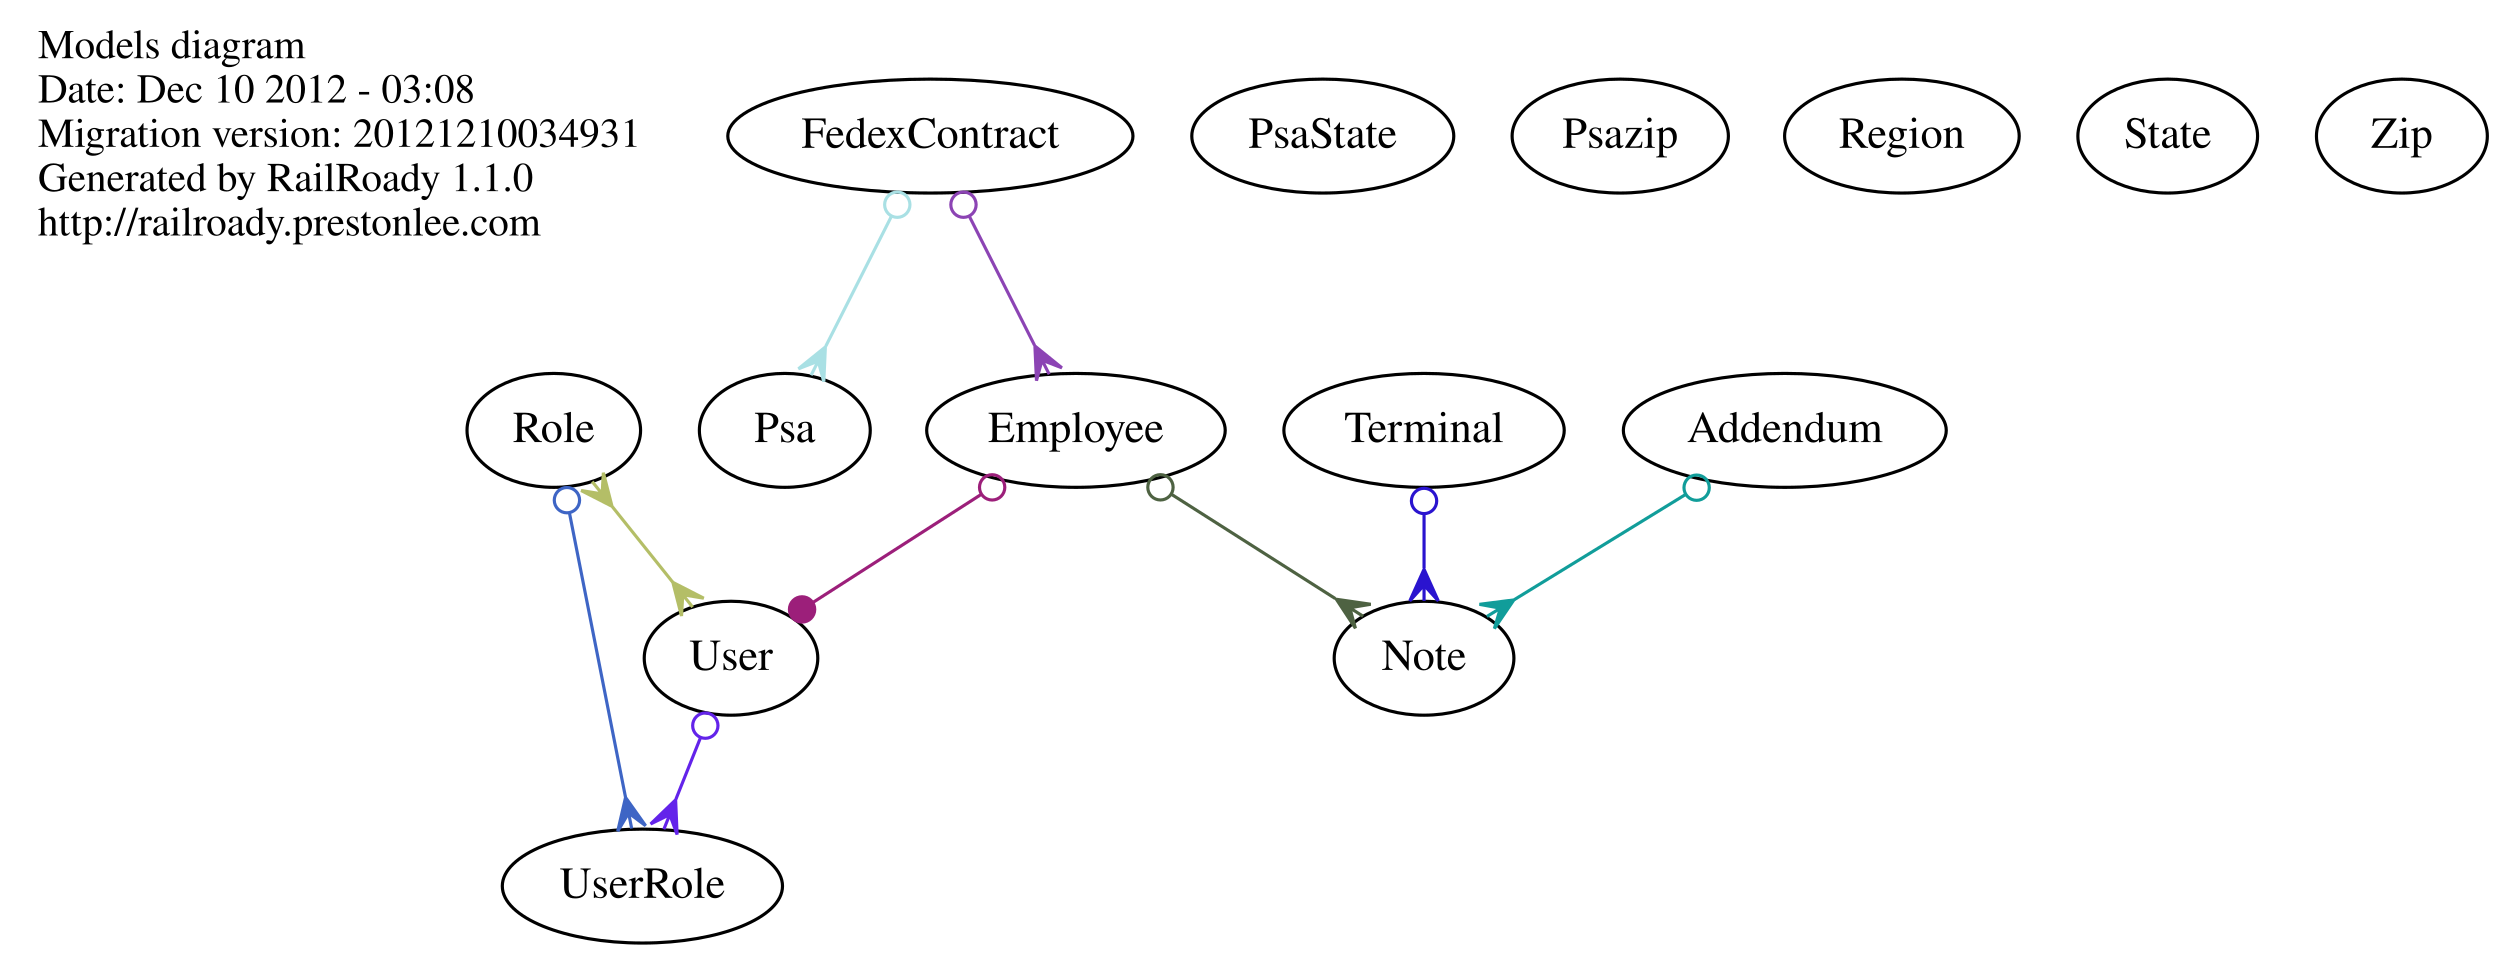
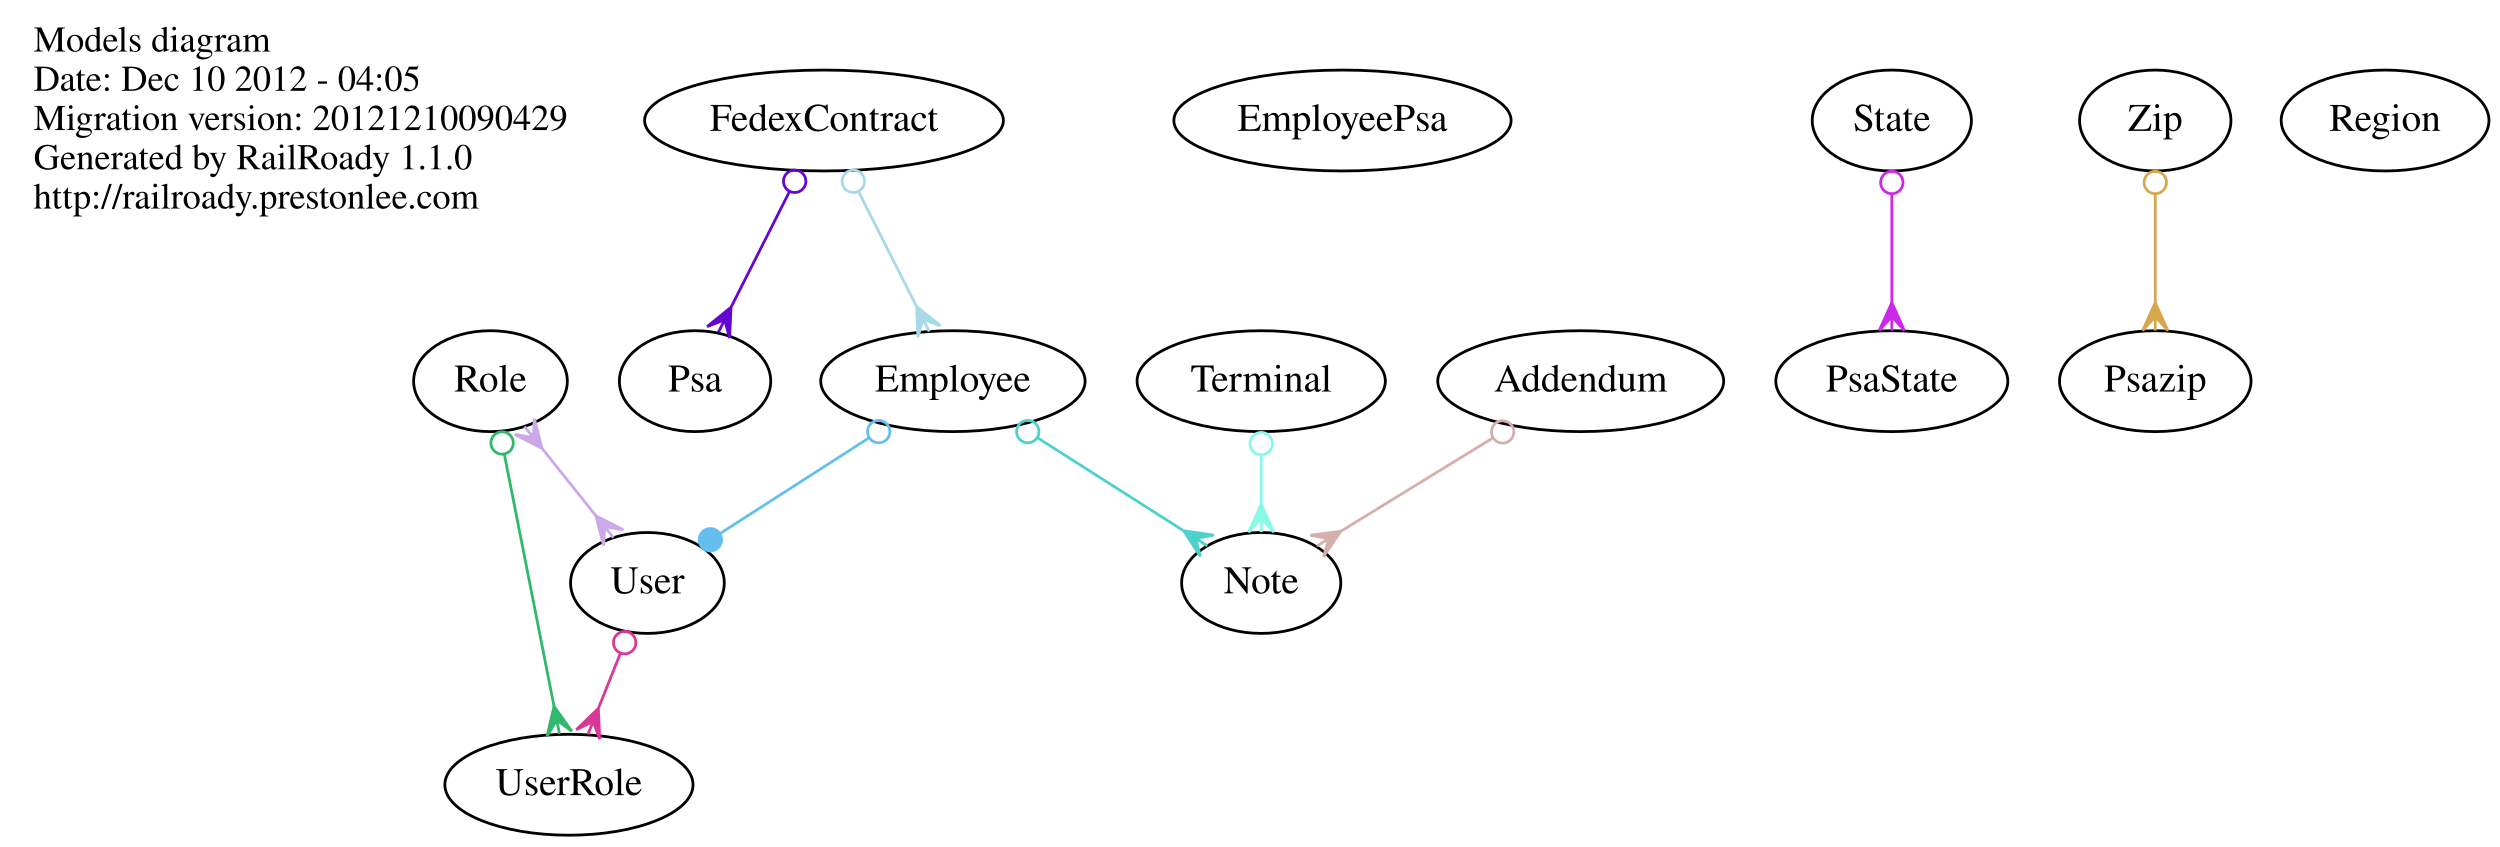
- <svg xmlns="http://www.w3.org/2000/svg" width="790pt" height="302pt" viewBox="0.00 0.00 790.00 302.00">
+ <svg xmlns="http://www.w3.org/2000/svg" width="892pt" height="302pt" viewBox="0.00 0.00 892.00 302.00">
  <g id="graph0" class="graph" transform="scale(1 1) rotate(0) translate(4 298)">
-     <polygon fill="white" stroke="white" points="-4,5 -4,-298 787,-298 787,5 -4,5" />
+     <polygon fill="white" stroke="white" points="-4,5 -4,-298 889,-298 889,5 -4,5" />
    <g id="node1" class="node">
      <text text-anchor="start" x="8" y="-279.6" font-family="Times,serif" font-size="13.00">Models diagram</text>
-       <text text-anchor="start" x="8" y="-265.6" font-family="Times,serif" font-size="13.00">Date: Dec 10 2012 - 03:08</text>
-       <text text-anchor="start" x="8" y="-251.6" font-family="Times,serif" font-size="13.00">Migration version: 20121210034931</text>
+       <text text-anchor="start" x="8" y="-265.6" font-family="Times,serif" font-size="13.00">Date: Dec 10 2012 - 04:05</text>
+       <text text-anchor="start" x="8" y="-251.6" font-family="Times,serif" font-size="13.00">Migration version: 20121210090429</text>
      <text text-anchor="start" x="8" y="-237.6" font-family="Times,serif" font-size="13.00">Generated by RailRoady 1.1.0</text>
      <text text-anchor="start" x="8" y="-223.6" font-family="Times,serif" font-size="13.00">http://railroady.prestonlee.com</text>
    </g>
    <g id="node2" class="node">
      <ellipse fill="none" stroke="black" cx="560" cy="-162" rx="51.019" ry="18" />
      <text text-anchor="middle" x="560" y="-158.3" font-family="Times,serif" font-size="14.00">Addendum</text>
    </g>
-     <g id="node5" class="node">
+     <g id="node6" class="node">
      <ellipse fill="none" stroke="black" cx="446" cy="-90" rx="28.395" ry="18" />
      <text text-anchor="middle" x="446" y="-86.3" font-family="Times,serif" font-size="14.00">Note</text>
    </g>
    <g id="edge1" class="edge">
-       <path fill="none" stroke="#119d9a" d="M528.693,-141.777C511.764,-131.381 491.01,-118.638 474.529,-108.518" />
-       <ellipse fill="none" stroke="#119d9a" cx="532.135" cy="-143.89" rx="4" ry="4" />
-       <polygon fill="#119d9a" stroke="#119d9a" points="474.386,-108.43 468.219,-99.363 470.125,-105.814 465.864,-103.197 465.864,-103.197 465.864,-103.197 470.125,-105.814 463.51,-107.032 474.386,-108.43 474.386,-108.43" />
+       <path fill="none" stroke="#d5afac" d="M528.693,-141.777C511.764,-131.381 491.01,-118.638 474.529,-108.518" />
+       <ellipse fill="none" stroke="#d5afac" cx="532.135" cy="-143.89" rx="4" ry="4" />
+       <polygon fill="#d5afac" stroke="#d5afac" points="474.386,-108.43 468.219,-99.363 470.125,-105.814 465.864,-103.197 465.864,-103.197 465.864,-103.197 470.125,-105.814 463.51,-107.032 474.386,-108.43 474.386,-108.43" />
    </g>
    <g id="node3" class="node">
      <ellipse fill="none" stroke="black" cx="336" cy="-162" rx="47.169" ry="18" />
      <text text-anchor="middle" x="336" y="-158.3" font-family="Times,serif" font-size="14.00">Employee</text>
    </g>
    <g id="edge2" class="edge">
-       <path fill="none" stroke="#4e6242" d="M366.191,-141.788C382.346,-131.507 402.115,-118.927 417.936,-108.859" />
-       <ellipse fill="none" stroke="#4e6242" cx="362.703" cy="-144.007" rx="4" ry="4" />
-       <polygon fill="#4e6242" stroke="#4e6242" points="418.301,-108.627 429.153,-107.055 422.519,-105.943 426.737,-103.258 426.737,-103.258 426.737,-103.258 422.519,-105.943 424.321,-99.462 418.301,-108.627 418.301,-108.627" />
+       <path fill="none" stroke="#4dd1cd" d="M366.191,-141.788C382.346,-131.507 402.115,-118.927 417.936,-108.859" />
+       <ellipse fill="none" stroke="#4dd1cd" cx="362.703" cy="-144.007" rx="4" ry="4" />
+       <polygon fill="#4dd1cd" stroke="#4dd1cd" points="418.301,-108.627 429.153,-107.055 422.519,-105.943 426.737,-103.258 426.737,-103.258 426.737,-103.258 422.519,-105.943 424.321,-99.462 418.301,-108.627 418.301,-108.627" />
    </g>
    <g id="node13" class="node">
      <ellipse fill="none" stroke="black" cx="227" cy="-90" rx="27.422" ry="18" />
      <text text-anchor="middle" x="227" y="-86.3" font-family="Times,serif" font-size="14.00">User</text>
    </g>
    <g id="edge3" class="edge">
-       <path fill="none" stroke="#9c1f7a" d="M306.084,-141.788C289.477,-131.123 269.016,-117.983 253.068,-107.741" />
-       <ellipse fill="none" stroke="#9c1f7a" cx="309.518" cy="-143.993" rx="4" ry="4" />
-       <ellipse fill="#9c1f7a" stroke="#9c1f7a" cx="249.453" cy="-105.42" rx="4" ry="4" />
+       <path fill="none" stroke="#64bfef" d="M306.084,-141.788C289.477,-131.123 269.016,-117.983 253.068,-107.741" />
+       <ellipse fill="none" stroke="#64bfef" cx="309.518" cy="-143.993" rx="4" ry="4" />
+       <ellipse fill="#64bfef" stroke="#64bfef" cx="249.453" cy="-105.42" rx="4" ry="4" />
    </g>
    <g id="node4" class="node">
+       <ellipse fill="none" stroke="black" cx="475" cy="-255" rx="60.167" ry="18" />
+       <text text-anchor="middle" x="475" y="-251.3" font-family="Times,serif" font-size="14.00">EmployeePsa</text>
+     </g>
+     <g id="node5" class="node">
      <ellipse fill="none" stroke="black" cx="290" cy="-255" rx="64.017" ry="18" />
      <text text-anchor="middle" x="290" y="-251.3" font-family="Times,serif" font-size="14.00">FedexContract</text>
    </g>
    <g id="edge4" class="edge">
-       <path fill="none" stroke="#8c44b4" d="M302.365,-229.538C308.715,-216.976 316.452,-201.672 322.903,-188.909" />
-       <ellipse fill="none" stroke="#8c44b4" cx="300.457" cy="-233.314" rx="4" ry="4" />
-       <polygon fill="#8c44b4" stroke="#8c44b4" points="323.031,-188.657 331.558,-181.762 325.286,-184.194 327.542,-179.732 327.542,-179.732 327.542,-179.732 325.286,-184.194 323.526,-177.702 323.031,-188.657 323.031,-188.657" />
+       <path fill="none" stroke="#a8d9e6" d="M302.365,-229.538C308.715,-216.976 316.452,-201.672 322.903,-188.909" />
+       <ellipse fill="none" stroke="#a8d9e6" cx="300.457" cy="-233.314" rx="4" ry="4" />
+       <polygon fill="#a8d9e6" stroke="#a8d9e6" points="323.031,-188.657 331.558,-181.762 325.286,-184.194 327.542,-179.732 327.542,-179.732 327.542,-179.732 325.286,-184.194 323.526,-177.702 323.031,-188.657 323.031,-188.657" />
    </g>
-     <g id="node6" class="node">
+     <g id="node16" class="node">
      <ellipse fill="none" stroke="black" cx="244" cy="-162" rx="27" ry="18" />
      <text text-anchor="middle" x="244" y="-158.3" font-family="Times,serif" font-size="14.00">Psa</text>
    </g>
    <g id="edge5" class="edge">
-       <path fill="none" stroke="#a9e0e4" d="M277.61,-229.489C271.217,-216.842 263.423,-201.423 256.95,-188.619" />
-       <ellipse fill="none" stroke="#a9e0e4" cx="279.543" cy="-233.314" rx="4" ry="4" />
-       <polygon fill="#a9e0e4" stroke="#a9e0e4" points="256.815,-188.351 256.32,-177.397 254.559,-183.889 252.304,-179.427 252.304,-179.427 252.304,-179.427 254.559,-183.889 248.288,-181.457 256.815,-188.351 256.815,-188.351" />
+       <path fill="none" stroke="#6405d3" d="M277.61,-229.489C271.217,-216.842 263.423,-201.423 256.95,-188.619" />
+       <ellipse fill="none" stroke="#6405d3" cx="279.543" cy="-233.314" rx="4" ry="4" />
+       <polygon fill="#6405d3" stroke="#6405d3" points="256.815,-188.351 256.32,-177.397 254.559,-183.889 252.304,-179.427 252.304,-179.427 252.304,-179.427 254.559,-183.889 248.288,-181.457 256.815,-188.351 256.815,-188.351" />
    </g>
    <g id="node7" class="node">
-       <ellipse fill="none" stroke="black" cx="414" cy="-255" rx="41.394" ry="18" />
-       <text text-anchor="middle" x="414" y="-251.3" font-family="Times,serif" font-size="14.00">PsaState</text>
+       <ellipse fill="none" stroke="black" cx="671" cy="-162" rx="41.394" ry="18" />
+       <text text-anchor="middle" x="671" y="-158.3" font-family="Times,serif" font-size="14.00">PsaState</text>
    </g>
    <g id="node8" class="node">
-       <ellipse fill="none" stroke="black" cx="508" cy="-255" rx="34.171" ry="18" />
-       <text text-anchor="middle" x="508" y="-251.3" font-family="Times,serif" font-size="14.00">Psazip</text>
+       <ellipse fill="none" stroke="black" cx="765" cy="-162" rx="34.171" ry="18" />
+       <text text-anchor="middle" x="765" y="-158.3" font-family="Times,serif" font-size="14.00">Psazip</text>
    </g>
    <g id="node9" class="node">
-       <ellipse fill="none" stroke="black" cx="597" cy="-255" rx="37.07" ry="18" />
-       <text text-anchor="middle" x="597" y="-251.3" font-family="Times,serif" font-size="14.00">Region</text>
+       <ellipse fill="none" stroke="black" cx="847" cy="-255" rx="37.07" ry="18" />
+       <text text-anchor="middle" x="847" y="-251.3" font-family="Times,serif" font-size="14.00">Region</text>
    </g>
    <g id="node10" class="node">
      <ellipse fill="none" stroke="black" cx="171" cy="-162" rx="27.422" ry="18" />
      <text text-anchor="middle" x="171" y="-158.3" font-family="Times,serif" font-size="14.00">Role</text>
    </g>
    <g id="node14" class="node">
      <ellipse fill="none" stroke="black" cx="199" cy="-18" rx="44.271" ry="18" />
      <text text-anchor="middle" x="199" y="-14.3" font-family="Times,serif" font-size="14.00">UserRole</text>
    </g>
    <g id="edge6" class="edge">
-       <path fill="none" stroke="#3e65c5" d="M175.944,-135.929C180.913,-110.725 188.55,-71.994 193.657,-46.095" />
-       <ellipse fill="none" stroke="#3e65c5" cx="175.151" cy="-139.947" rx="4" ry="4" />
-       <polygon fill="#3e65c5" stroke="#3e65c5" points="193.676,-46 200.026,-37.06 194.643,-41.095 195.611,-36.189 195.611,-36.189 195.611,-36.189 194.643,-41.095 191.196,-35.319 193.676,-46 193.676,-46" />
+       <path fill="none" stroke="#30b86c" d="M175.944,-135.929C180.913,-110.725 188.55,-71.994 193.657,-46.095" />
+       <ellipse fill="none" stroke="#30b86c" cx="175.151" cy="-139.947" rx="4" ry="4" />
+       <polygon fill="#30b86c" stroke="#30b86c" points="193.676,-46 200.026,-37.06 194.643,-41.095 195.611,-36.189 195.611,-36.189 195.611,-36.189 194.643,-41.095 191.196,-35.319 193.676,-46 193.676,-46" />
    </g>
    <g id="edge7" class="edge">
-       <path fill="none" stroke="#b4be67" d="M189.502,-137.872C195.629,-130.213 202.445,-121.694 208.567,-114.041" />
-       <polygon fill="#b4be67" stroke="#b4be67" points="189.398,-138.002 179.637,-143 186.275,-141.907 183.151,-145.811 183.151,-145.811 183.151,-145.811 186.275,-141.907 186.665,-148.622 189.398,-138.002 189.398,-138.002" />
-       <polygon fill="#b4be67" stroke="#b4be67" points="208.626,-113.968 218.386,-108.97 211.749,-110.064 214.873,-106.159 214.873,-106.159 214.873,-106.159 211.749,-110.064 211.359,-103.348 208.626,-113.968 208.626,-113.968" />
+       <path fill="none" stroke="#cba8e9" d="M189.502,-137.872C195.629,-130.213 202.445,-121.694 208.567,-114.041" />
+       <polygon fill="#cba8e9" stroke="#cba8e9" points="189.398,-138.002 179.637,-143 186.275,-141.907 183.151,-145.811 183.151,-145.811 183.151,-145.811 186.275,-141.907 186.665,-148.622 189.398,-138.002 189.398,-138.002" />
+       <polygon fill="#cba8e9" stroke="#cba8e9" points="208.626,-113.968 218.386,-108.97 211.749,-110.064 214.873,-106.159 214.873,-106.159 214.873,-106.159 211.749,-110.064 211.359,-103.348 208.626,-113.968 208.626,-113.968" />
    </g>
    <g id="node11" class="node">
-       <ellipse fill="none" stroke="black" cx="681" cy="-255" rx="28.395" ry="18" />
-       <text text-anchor="middle" x="681" y="-251.3" font-family="Times,serif" font-size="14.00">State</text>
+       <ellipse fill="none" stroke="black" cx="671" cy="-255" rx="28.395" ry="18" />
+       <text text-anchor="middle" x="671" y="-251.3" font-family="Times,serif" font-size="14.00">State</text>
+     </g>
+     <g id="edge8" class="edge">
+       <path fill="none" stroke="#cd29ea" d="M671,-228.729C671,-216.725 671,-202.362 671,-190.129" />
+       <ellipse fill="none" stroke="#cd29ea" cx="671" cy="-232.884" rx="4" ry="4" />
+       <polygon fill="#cd29ea" stroke="#cd29ea" points="671,-190.04 675.5,-180.04 671,-185.04 671,-180.04 671,-180.04 671,-180.04 671,-185.04 666.5,-180.04 671,-190.04 671,-190.04" />
    </g>
    <g id="node12" class="node">
      <ellipse fill="none" stroke="black" cx="446" cy="-162" rx="44.295" ry="18" />
      <text text-anchor="middle" x="446" y="-158.3" font-family="Times,serif" font-size="14.00">Terminal</text>
    </g>
-     <g id="edge8" class="edge">
-       <path fill="none" stroke="#2a14cf" d="M446,-135.64C446,-130.063 446,-124.132 446,-118.476" />
-       <ellipse fill="none" stroke="#2a14cf" cx="446" cy="-139.697" rx="4" ry="4" />
-       <polygon fill="#2a14cf" stroke="#2a14cf" points="446,-118.104 450.5,-108.104 446,-113.104 446,-108.104 446,-108.104 446,-108.104 446,-113.104 441.5,-108.104 446,-118.104 446,-118.104" />
+     <g id="edge9" class="edge">
+       <path fill="none" stroke="#88f8e7" d="M446,-135.64C446,-130.063 446,-124.132 446,-118.476" />
+       <ellipse fill="none" stroke="#88f8e7" cx="446" cy="-139.697" rx="4" ry="4" />
+       <polygon fill="#88f8e7" stroke="#88f8e7" points="446,-118.104 450.5,-108.104 446,-113.104 446,-108.104 446,-108.104 446,-108.104 446,-113.104 441.5,-108.104 446,-118.104 446,-118.104" />
    </g>
-     <g id="edge9" class="edge">
-       <path fill="none" stroke="#6323ea" d="M217.311,-64.778C214.818,-58.544 212.122,-51.805 209.585,-45.463" />
-       <ellipse fill="none" stroke="#6323ea" cx="218.879" cy="-68.697" rx="4" ry="4" />
-       <polygon fill="#6323ea" stroke="#6323ea" points="209.496,-45.241 209.961,-34.285 207.639,-40.599 205.782,-35.956 205.782,-35.956 205.782,-35.956 207.639,-40.599 201.604,-37.627 209.496,-45.241 209.496,-45.241" />
+     <g id="edge10" class="edge">
+       <path fill="none" stroke="#db3796" d="M217.311,-64.778C214.818,-58.544 212.122,-51.805 209.585,-45.463" />
+       <ellipse fill="none" stroke="#db3796" cx="218.879" cy="-68.697" rx="4" ry="4" />
+       <polygon fill="#db3796" stroke="#db3796" points="209.496,-45.241 209.961,-34.285 207.639,-40.599 205.782,-35.956 205.782,-35.956 205.782,-35.956 207.639,-40.599 201.604,-37.627 209.496,-45.241 209.496,-45.241" />
    </g>
    <g id="node15" class="node">
-       <ellipse fill="none" stroke="black" cx="755" cy="-255" rx="27" ry="18" />
-       <text text-anchor="middle" x="755" y="-251.3" font-family="Times,serif" font-size="14.00">Zip</text>
+       <ellipse fill="none" stroke="black" cx="765" cy="-255" rx="27" ry="18" />
+       <text text-anchor="middle" x="765" y="-251.3" font-family="Times,serif" font-size="14.00">Zip</text>
+     </g>
+     <g id="edge11" class="edge">
+       <path fill="none" stroke="#d6a74d" d="M765,-228.729C765,-216.725 765,-202.362 765,-190.129" />
+       <ellipse fill="none" stroke="#d6a74d" cx="765" cy="-232.884" rx="4" ry="4" />
+       <polygon fill="#d6a74d" stroke="#d6a74d" points="765,-190.04 769.5,-180.04 765,-185.04 765,-180.04 765,-180.04 765,-180.04 765,-185.04 760.5,-180.04 765,-190.04 765,-190.04" />
    </g>
  </g>
</svg>
